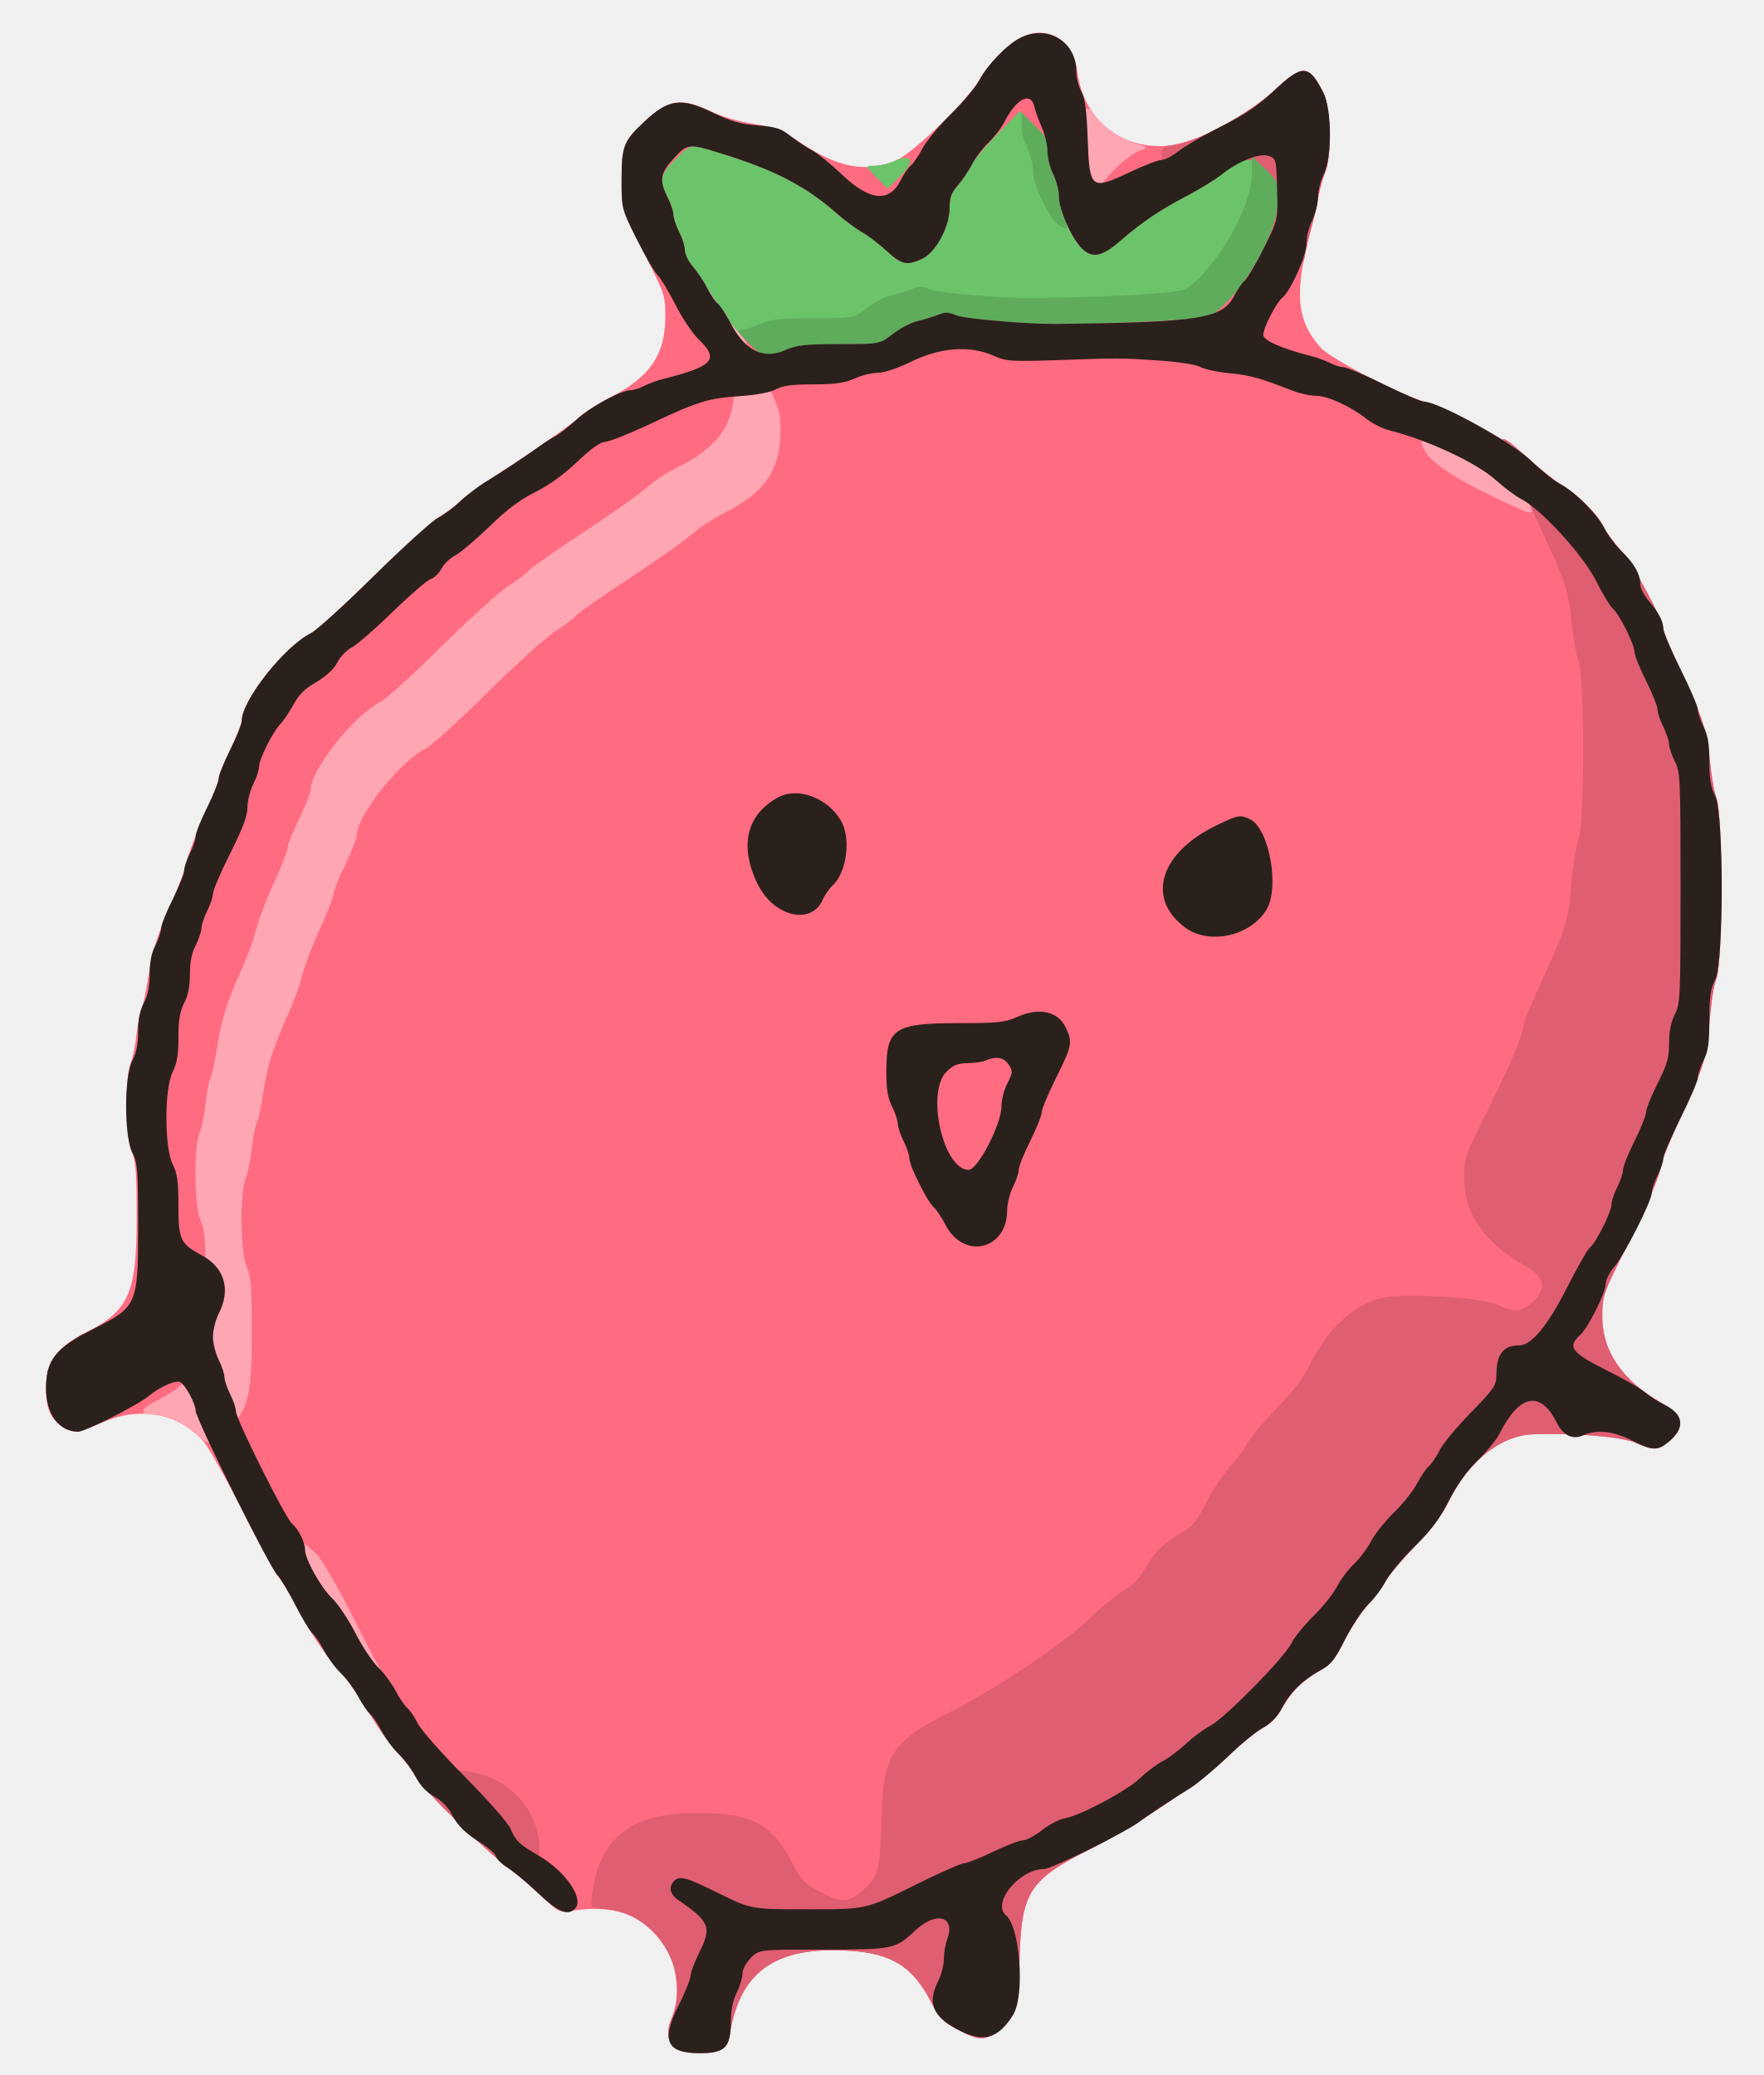
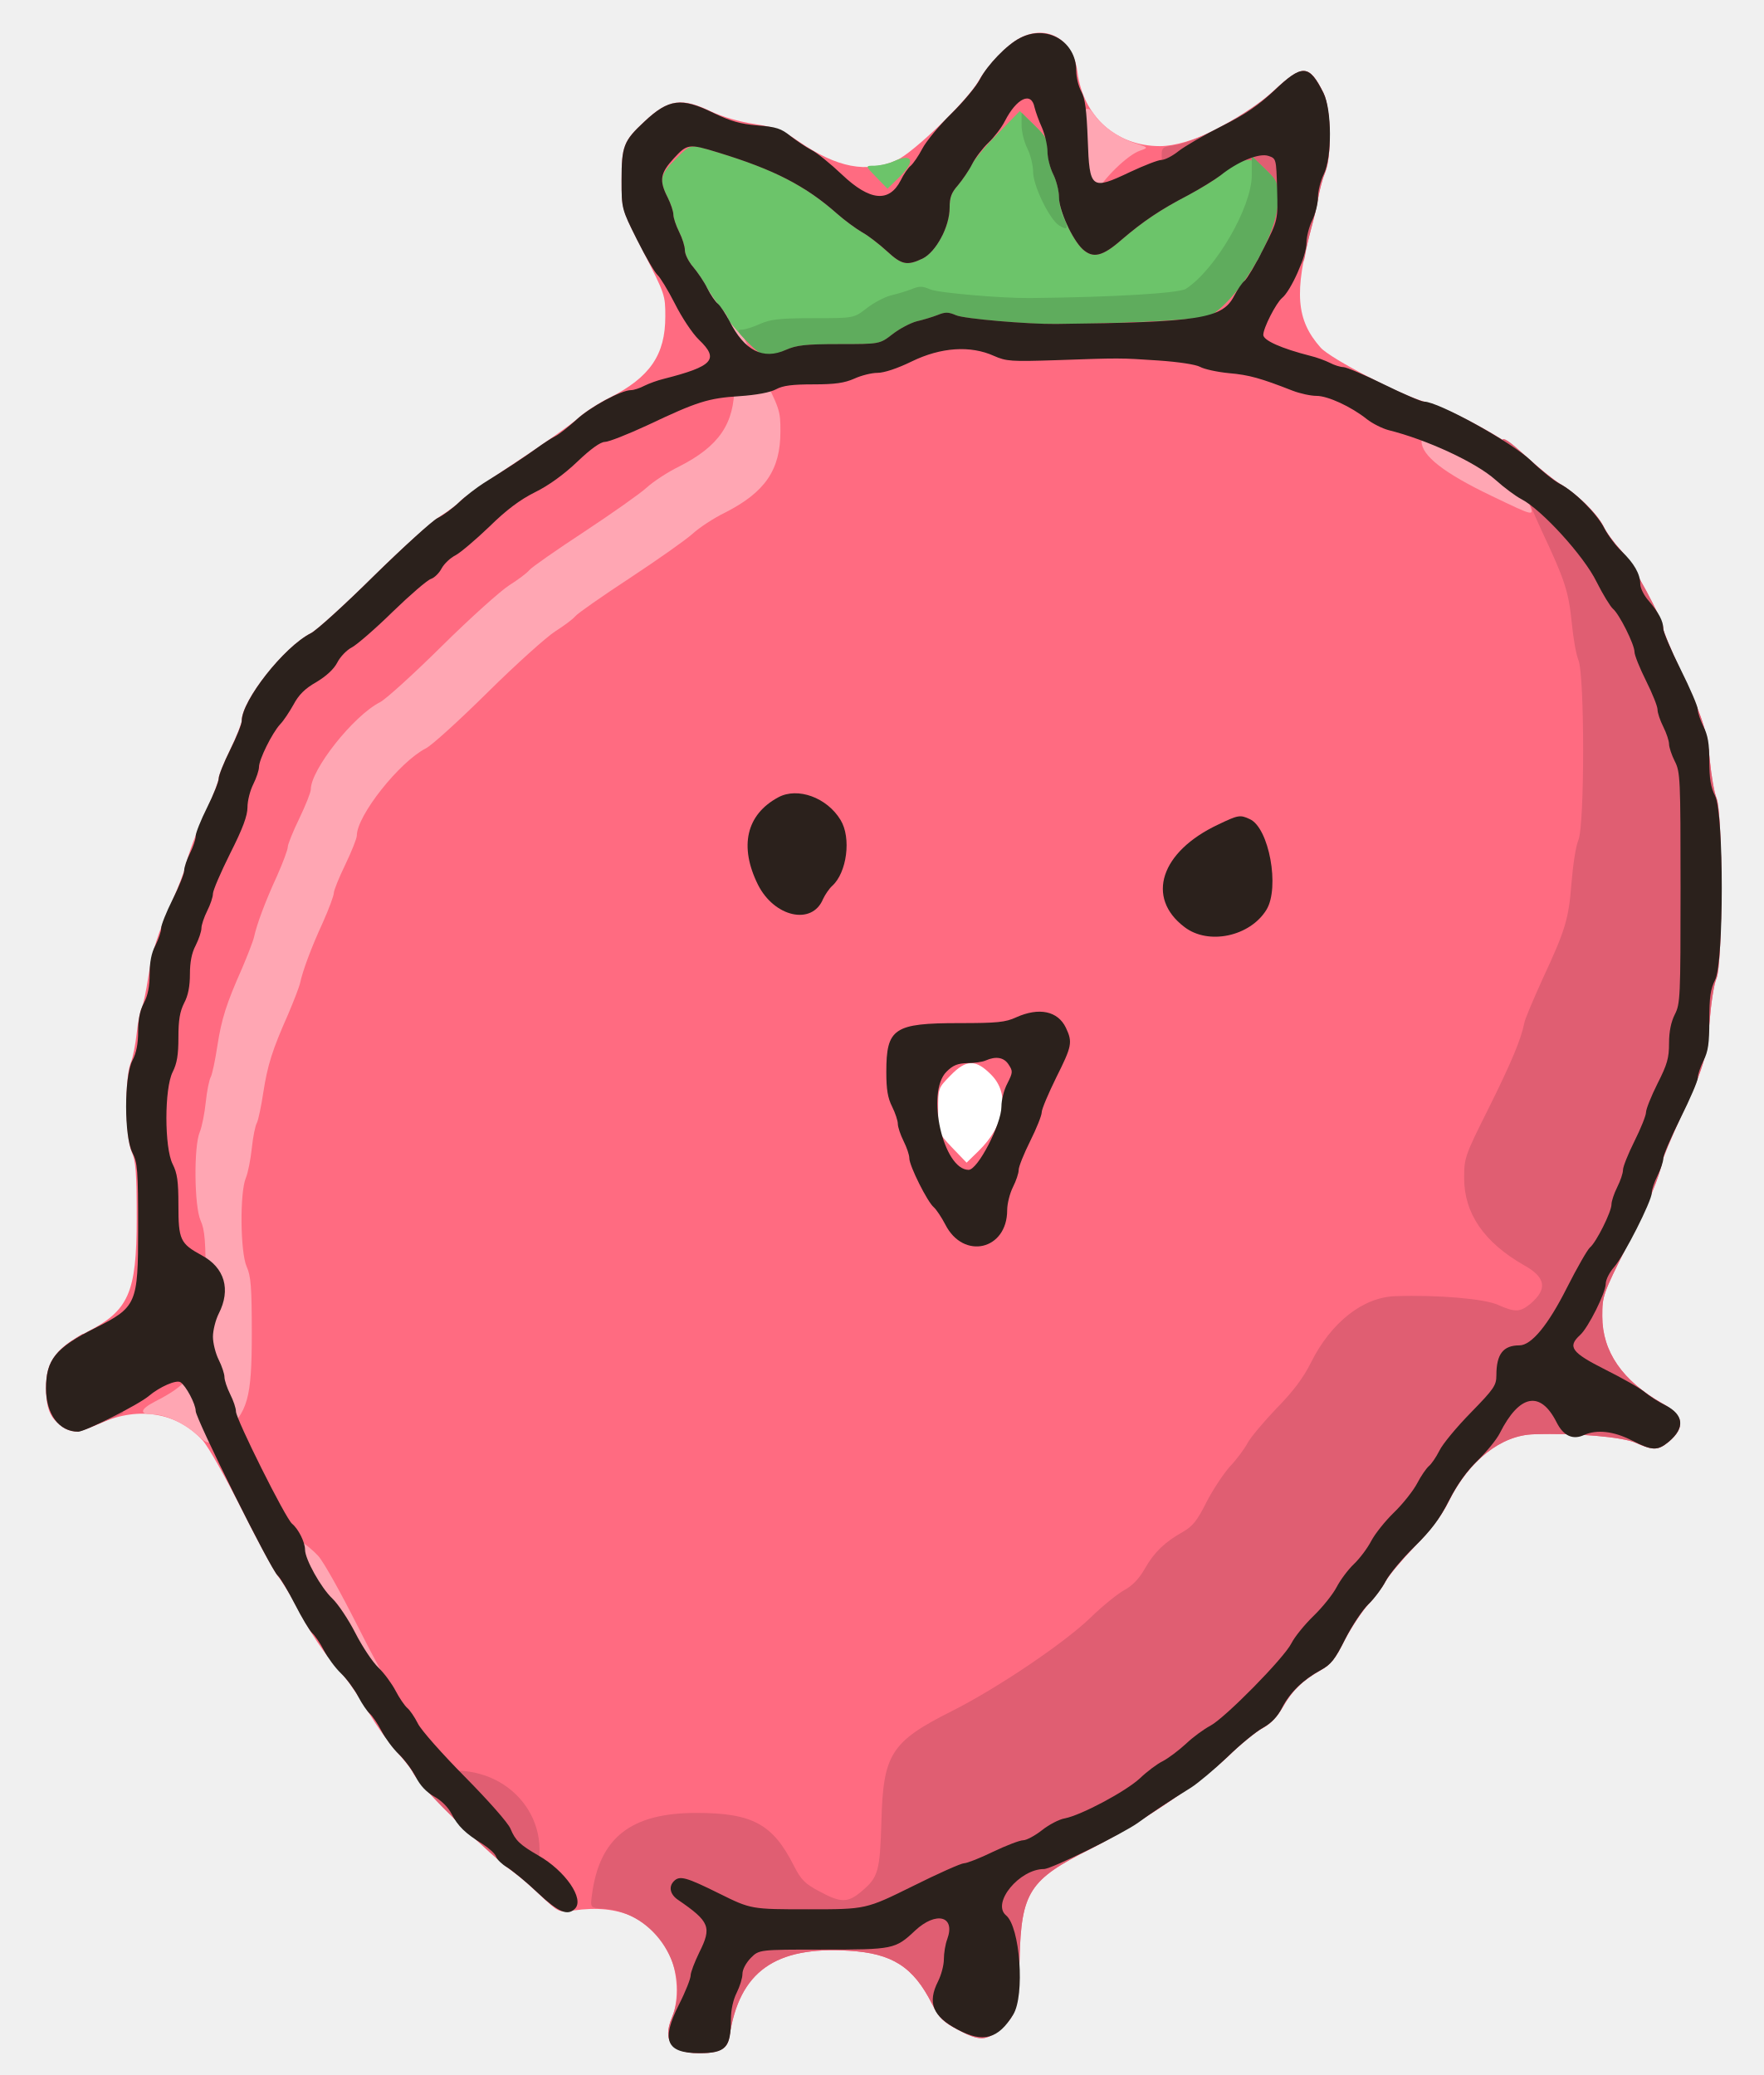
<svg xmlns="http://www.w3.org/2000/svg" viewBox="0 0 613 720" width="153" height="180">
  <g transform="translate(0,720) scale(0.1,-0.1)" fill="#ff6b81" stroke="none">
    <path d="M3545 7074 c-45 -23 -112 -93 -144 -149 -40 -70 -226 -249 -285 -276 -105 -46 -207 -26 -340 65 -61 42 -79 49 -155 61 -53 8 -111 25 -151 44 -102 49 -148 42 -231 -36 -72 -67 -79 -85 -79 -203 0 -102 0 -102 76 -250 75 -147 76 -150 76 -224 0 -133 -53 -211 -193 -282 -39 -19 -89 -52 -112 -73 -23 -21 -121 -90 -218 -154 -96 -63 -182 -123 -190 -133 -8 -10 -39 -33 -69 -52 -30 -19 -136 -114 -235 -212 -99 -98 -196 -186 -215 -195 -92 -47 -240 -234 -240 -303 0 -10 -18 -55 -40 -101 -22 -45 -40 -90 -40 -99 0 -9 -17 -55 -38 -102 -41 -89 -70 -168 -79 -210 -3 -14 -22 -63 -42 -110 -55 -124 -71 -175 -86 -271 -7 -47 -17 -94 -22 -105 -6 -10 -14 -50 -18 -89 -4 -38 -13 -85 -21 -104 -21 -51 -19 -257 3 -307 15 -33 18 -71 18 -234 0 -258 -28 -320 -174 -394 -106 -54 -141 -102 -141 -196 0 -74 18 -112 64 -134 45 -21 46 -21 128 15 132 58 265 35 352 -61 20 -22 81 -131 137 -242 56 -112 113 -216 126 -232 13 -16 42 -63 64 -105 48 -92 95 -161 146 -219 36 -41 51 -64 128 -186 17 -27 51 -72 77 -102 26 -29 54 -66 62 -81 22 -43 265 -282 336 -330 14 -9 56 -45 94 -81 68 -64 68 -64 120 -56 159 23 271 -28 331 -151 31 -63 36 -160 10 -221 -34 -81 -1 -124 95 -124 71 0 99 15 105 59 34 224 158 313 415 297 151 -9 224 -56 289 -185 25 -49 38 -62 89 -89 76 -41 99 -40 149 3 55 47 61 68 66 242 6 233 34 276 245 382 157 79 390 236 482 325 41 40 94 83 118 96 29 16 51 40 71 75 32 56 68 91 132 127 33 19 49 38 81 102 22 43 59 99 82 125 24 25 51 62 61 81 10 19 55 73 100 120 59 60 94 107 120 159 70 141 182 229 295 232 147 5 308 -9 355 -30 61 -27 77 -26 114 4 59 51 53 91 -22 133 -139 79 -209 180 -209 303 0 71 2 77 85 243 80 161 112 238 124 296 2 14 31 81 62 150 82 176 92 211 102 337 5 62 15 129 24 149 22 52 22 574 0 626 -8 19 -18 77 -23 129 -11 110 -25 151 -104 319 -32 69 -58 132 -58 140 0 30 -108 231 -148 274 -22 24 -50 61 -60 83 -24 46 -90 111 -152 148 -25 15 -72 54 -106 85 -62 60 -272 175 -362 199 -83 23 -330 151 -363 189 -85 96 -92 192 -33 412 9 30 20 79 25 109 5 29 16 69 24 88 24 57 20 223 -6 276 -50 100 -72 101 -174 6 -113 -105 -291 -191 -394 -191 -153 0 -267 103 -287 259 -15 112 -105 166 -199 117z" />
  </g>
  <g transform="translate(0,720) scale(0.1,-0.1)" fill="#e05e72" stroke="none">
    <path d="M4426 6890 c-85 -78 -265 -177 -346 -189 -45 -7 -45 -7 -42 -56 8 -128 69 -191 274 -287 189 -88 215 -93 223 -41 3 21 13 63 21 93 8 30 20 79 25 109 5 29 16 69 24 88 24 57 20 223 -6 276 -50 100 -72 100 -173 7z" />
    <path d="M5220 5673 c0 -3 18 -39 40 -79 22 -40 40 -81 40 -91 0 -10 26 -74 58 -143 79 -168 93 -209 104 -319 5 -52 15 -110 23 -129 22 -52 22 -574 0 -626 -9 -20 -19 -87 -24 -149 -10 -126 -20 -161 -102 -337 -31 -69 -60 -136 -62 -150 -12 -58 -44 -135 -124 -296 -83 -166 -85 -172 -85 -243 0 -123 70 -224 209 -303 75 -42 81 -82 22 -133 -37 -30 -53 -31 -114 -4 -47 21 -208 35 -355 30 -113 -3 -225 -91 -295 -232 -26 -52 -61 -99 -120 -159 -45 -47 -90 -101 -100 -120 -10 -19 -37 -56 -61 -81 -23 -26 -60 -82 -82 -125 -32 -64 -48 -83 -81 -102 -64 -36 -100 -71 -132 -127 -20 -35 -42 -59 -71 -75 -24 -13 -77 -56 -118 -96 -92 -89 -325 -246 -482 -325 -211 -106 -239 -149 -245 -382 -5 -174 -11 -195 -66 -242 -50 -43 -73 -44 -149 -3 -51 27 -64 40 -89 89 -73 145 -144 184 -339 184 -228 0 -337 -86 -363 -285 -6 -45 -6 -45 41 -48 180 -12 306 -214 237 -378 -34 -81 -1 -124 95 -124 71 0 99 15 105 59 34 224 158 313 415 297 151 -9 224 -56 289 -185 25 -49 38 -62 89 -89 76 -41 99 -40 149 3 55 47 61 68 66 242 6 233 34 276 245 382 157 79 390 236 482 325 41 40 94 83 118 96 29 16 51 40 71 75 32 56 68 91 132 127 33 19 49 38 81 102 22 43 59 99 82 125 24 25 51 62 61 81 10 19 55 73 100 120 59 60 94 107 120 159 70 141 182 229 295 232 147 5 308 -9 355 -30 61 -27 77 -26 114 4 59 51 53 91 -22 133 -139 79 -209 180 -209 303 0 71 2 77 85 243 80 161 112 238 124 296 2 14 31 81 62 150 82 176 92 211 102 337 5 62 15 129 24 149 22 52 22 574 0 626 -8 19 -18 77 -23 129 -11 110 -25 151 -104 319 -32 69 -58 132 -58 140 0 30 -108 231 -148 274 -22 24 -50 61 -60 83 -24 46 -90 110 -152 148 -25 16 -75 57 -113 91 -62 58 -87 75 -87 57z" />
    <path d="M241 2540 c-61 -45 -81 -83 -81 -158 0 -90 45 -152 110 -152 10 0 149 57 158 65 5 4 -132 275 -139 275 -3 0 -25 -14 -48 -30z" />
    <path d="M1439 1038 c35 -58 250 -267 363 -352 47 -35 47 -35 58 0 68 205 -105 396 -329 362 -50 -8 -64 -6 -86 8 -26 17 -26 17 -6 -18z" />
  </g>
  <g transform="translate(0,720) scale(0.1,-0.1)" fill="#ffa6b3" stroke="none">
    <path d="M3720 6784 c-27 -25 -62 -69 -79 -98 -40 -71 -225 -250 -285 -277 -105 -46 -207 -26 -340 65 -61 42 -79 49 -155 61 -53 8 -111 25 -151 44 -102 49 -148 42 -231 -36 -72 -67 -79 -85 -79 -203 0 -102 0 -102 76 -250 75 -147 76 -150 76 -224 0 -133 -53 -211 -193 -282 -39 -19 -89 -52 -112 -73 -23 -21 -121 -90 -218 -154 -96 -63 -182 -123 -190 -133 -8 -10 -39 -33 -69 -52 -30 -19 -136 -114 -235 -212 -99 -98 -196 -186 -215 -195 -92 -47 -240 -234 -240 -303 0 -10 -18 -55 -40 -101 -22 -45 -40 -90 -40 -99 0 -9 -17 -55 -38 -102 -41 -89 -70 -168 -79 -210 -3 -14 -22 -63 -42 -110 -55 -124 -71 -175 -86 -271 -7 -47 -17 -94 -22 -105 -6 -10 -14 -50 -18 -89 -4 -38 -13 -85 -21 -104 -21 -51 -19 -257 3 -307 15 -33 18 -71 18 -234 0 -258 -27 -320 -176 -395 -54 -28 -56 -45 -6 -45 42 -1 104 -29 149 -69 44 -39 45 -39 96 4 83 72 97 121 97 345 0 163 -3 201 -18 234 -22 50 -24 256 -3 307 8 19 17 66 21 104 4 39 12 79 18 89 5 11 15 58 22 105 15 96 31 147 86 271 20 47 39 96 42 110 9 42 38 121 79 210 21 47 38 93 38 102 0 9 18 54 40 99 22 46 40 91 40 101 0 69 148 256 240 303 19 9 116 97 215 195 99 98 205 193 235 212 30 19 61 42 69 52 8 10 94 70 190 133 97 64 195 133 218 154 23 21 73 54 112 73 140 71 193 149 193 282 0 74 -1 77 -76 224 -76 148 -76 148 -76 250 0 118 7 136 79 203 83 78 129 85 231 36 40 -19 98 -36 151 -44 76 -12 94 -19 155 -61 133 -91 235 -111 340 -65 60 27 245 206 285 277 35 61 117 141 160 156 31 11 31 11 -19 27 -56 19 -114 60 -138 97 -22 32 -27 31 -84 -22z" />
    <path d="M4225 6381 c37 -40 116 -78 175 -84 44 -5 43 -4 -45 40 -49 25 -106 52 -125 60 -35 15 -35 15 -5 -16z" />
    <path d="M4940 5672 c0 -50 79 -111 244 -190 150 -72 149 -72 130 -27 -7 19 -14 43 -14 53 0 19 -79 62 -113 62 -8 0 -64 25 -126 55 -121 59 -121 59 -121 47z" />
    <path d="M1010 1865 c0 -15 176 -354 197 -379 13 -16 42 -63 64 -105 49 -93 95 -162 147 -221 22 -25 50 -62 62 -82 14 -24 26 -35 36 -31 21 8 18 16 -21 67 -19 25 -50 76 -69 114 -19 38 -46 82 -59 98 -13 16 -70 120 -126 232 -56 111 -116 219 -135 240 -32 35 -96 80 -96 67z" />
  </g>
  <g transform="translate(0,720) scale(0.1,-0.1)" fill="#6cc46a" stroke="none">
    <path d="M3105 6645 c-16 -8 -46 -14 -65 -15 -34 0 -34 0 5 -40 l39 -40 43 42 c56 55 44 83 -22 53z" />
  </g>
  <g transform="translate(0,720) scale(0.1,-0.1)" fill="#6cc46a" stroke="none">
    <path d="M3468 6742 c-42 -42 -84 -93 -93 -112 -10 -19 -31 -50 -46 -68 -23 -26 -29 -43 -29 -78 0 -66 -47 -154 -94 -177 -54 -25 -72 -22 -124 26 -26 24 -65 54 -87 66 -22 13 -60 41 -85 63 -112 99 -222 156 -415 214 -98 30 -93 31 -146 -22 -55 -54 -59 -74 -29 -134 11 -22 20 -49 20 -60 0 -11 9 -38 20 -60 11 -22 20 -50 20 -64 0 -14 13 -40 29 -58 15 -18 36 -49 46 -68 10 -19 31 -50 46 -68 16 -18 29 -37 29 -43 0 -6 25 -37 57 -70 62 -66 77 -70 144 -39 37 16 66 20 185 20 141 0 141 0 185 34 24 19 62 39 84 45 22 5 55 15 73 22 27 11 37 11 65 -1 28 -12 248 -31 347 -30 294 3 518 17 541 32 104 68 229 284 229 396 0 67 -1 68 -44 111 -47 47 -79 41 -160 -26 -16 -13 -63 -42 -105 -64 -99 -52 -158 -92 -233 -156 -67 -59 -100 -66 -136 -33 -36 34 -82 135 -82 180 0 22 -9 58 -20 80 -11 22 -20 59 -20 82 0 39 -5 49 -48 91 l-48 47 -76 -78z" />
  </g>
  <g transform="translate(0,720) scale(0.1,-0.1)" fill="#5fac5d" stroke="none">
    <path d="M3550 6772 c0 -24 9 -60 20 -82 11 -22 20 -58 20 -81 0 -48 57 -166 91 -187 29 -18 33 -10 15 27 -9 16 -16 48 -16 71 0 22 -9 58 -20 80 -11 22 -20 59 -20 83 0 38 -5 48 -45 87 l-45 44 0 -42z" />
    <path d="M4350 6597 c0 -111 -126 -328 -229 -395 -23 -15 -247 -29 -541 -32 -99 -1 -319 18 -347 30 -28 12 -38 12 -65 1 -18 -7 -51 -17 -73 -22 -22 -6 -60 -26 -84 -45 -44 -34 -44 -34 -185 -34 -119 0 -148 -4 -185 -20 -24 -11 -53 -20 -64 -20 -18 0 -15 -7 23 -45 50 -51 68 -54 131 -25 37 16 66 20 185 20 141 0 141 0 185 34 24 19 62 39 84 45 22 5 55 15 73 22 27 11 37 11 65 -1 28 -12 248 -31 347 -30 294 3 518 17 541 32 104 68 229 284 229 396 0 67 0 68 -45 112 l-45 44 0 -67z" />
  </g>
+   <g transform="translate(0,720) scale(0.1,-0.1)" fill="#ffffff" stroke="none">
+     <path d="M3302 3467 c-42 -43 -42 -43 -42 -121 0 -77 0 -77 49 -129 l50 -52 41 40 c92 89 111 198 45 265 -54 55 -87 55 -143 -3z" />
+   </g>
  <g transform="translate(0,720) scale(0.1,-0.1)" fill="#2b211c" stroke="none">
    <path d="M3545 7074 c-46 -23 -114 -94 -140 -144 -13 -25 -58 -79 -100 -120 -42 -41 -87 -96 -100 -121 -13 -25 -31 -51 -40 -59 -9 -7 -25 -30 -35 -51 -40 -78 -107 -72 -204 20 -40 38 -88 77 -107 86 -19 10 -51 32 -72 48 -32 26 -49 32 -115 37 -60 5 -93 15 -152 43 -112 55 -156 50 -241 -30 -72 -67 -79 -85 -79 -203 0 -100 0 -100 54 -208 30 -60 62 -114 71 -122 9 -8 36 -52 60 -99 24 -48 61 -104 84 -126 71 -68 50 -92 -123 -136 -21 -5 -51 -16 -67 -24 -15 -8 -36 -15 -46 -15 -34 0 -143 -59 -190 -103 -27 -24 -59 -50 -73 -57 -14 -7 -43 -26 -65 -42 -43 -31 -111 -76 -184 -121 -25 -16 -64 -46 -86 -67 -22 -21 -56 -46 -75 -55 -19 -10 -118 -100 -220 -200 -102 -101 -201 -191 -220 -200 -93 -47 -240 -234 -240 -305 0 -11 -18 -56 -40 -100 -22 -44 -40 -89 -40 -100 0 -11 -18 -56 -40 -100 -22 -44 -40 -89 -40 -100 0 -12 -9 -38 -20 -60 -11 -22 -20 -48 -20 -60 0 -11 -18 -56 -40 -100 -22 -44 -40 -89 -40 -100 0 -12 -9 -38 -20 -60 -14 -26 -20 -59 -20 -100 0 -41 -6 -74 -20 -100 -14 -26 -20 -59 -20 -100 0 -41 -6 -74 -20 -100 -29 -57 -29 -263 0 -320 18 -36 20 -59 20 -265 0 -261 -5 -272 -150 -345 -137 -69 -170 -110 -170 -210 0 -89 45 -150 112 -150 23 0 210 94 245 124 38 32 95 57 110 48 19 -12 53 -76 53 -100 0 -27 261 -552 285 -572 9 -8 36 -53 60 -100 24 -47 51 -92 60 -100 9 -8 27 -34 40 -59 13 -25 40 -62 60 -81 20 -19 47 -56 60 -81 13 -25 31 -51 40 -59 9 -8 27 -34 40 -59 13 -25 40 -62 60 -81 20 -19 47 -55 60 -80 15 -30 37 -53 64 -68 25 -14 49 -38 60 -60 22 -43 49 -69 108 -105 23 -15 44 -34 47 -44 3 -10 21 -27 38 -37 18 -11 66 -50 106 -88 72 -68 104 -82 130 -56 34 34 -34 132 -127 185 -64 37 -80 52 -97 93 -8 20 -77 98 -158 180 -79 80 -153 163 -164 186 -11 22 -28 47 -37 54 -9 8 -27 34 -40 59 -13 25 -40 62 -60 81 -20 19 -56 73 -80 120 -24 47 -60 101 -80 120 -40 38 -95 137 -95 170 0 26 -23 72 -45 90 -23 19 -195 364 -195 390 0 12 -9 38 -20 60 -11 22 -20 49 -20 60 0 11 -9 38 -20 60 -11 22 -20 58 -20 80 0 22 9 58 20 80 43 84 21 160 -59 203 -75 41 -81 54 -81 175 0 83 -4 110 -20 142 -29 57 -29 263 0 320 15 30 20 59 20 120 0 61 5 90 20 120 14 26 20 59 20 100 0 41 6 74 20 100 11 22 20 49 20 60 0 11 9 38 20 60 11 22 20 48 20 60 0 11 27 74 60 140 44 87 60 131 60 160 0 23 9 58 20 80 11 22 20 49 20 60 0 26 45 117 73 148 12 12 33 44 47 69 18 34 40 56 79 78 35 21 61 45 73 68 10 20 33 44 51 53 17 9 82 65 142 124 61 59 120 110 133 114 12 4 29 21 37 37 9 16 30 36 48 45 17 9 70 54 117 99 60 59 107 94 159 120 47 23 101 62 147 106 47 45 81 69 96 69 13 0 79 26 148 58 173 82 211 94 320 101 59 4 107 13 127 24 24 13 57 17 130 17 76 0 108 5 142 20 24 11 60 20 80 20 23 0 69 15 120 40 101 49 203 56 285 19 43 -19 60 -20 214 -15 227 8 222 8 357 -1 72 -5 130 -14 145 -22 14 -8 59 -18 100 -22 71 -6 112 -18 222 -61 26 -10 63 -18 83 -18 39 0 120 -37 175 -81 19 -15 53 -32 75 -38 133 -33 304 -112 372 -173 29 -26 69 -56 90 -67 70 -36 217 -197 261 -287 22 -44 48 -86 57 -94 22 -18 75 -124 75 -150 0 -11 18 -56 40 -100 22 -44 40 -89 40 -100 0 -12 9 -38 20 -60 11 -22 20 -49 20 -60 0 -11 9 -38 20 -60 19 -37 20 -59 20 -440 0 -381 -1 -403 -20 -440 -13 -26 -20 -59 -20 -100 0 -51 -6 -73 -40 -140 -22 -44 -40 -89 -40 -100 0 -11 -18 -56 -40 -100 -22 -44 -40 -89 -40 -100 0 -12 -9 -38 -20 -60 -11 -22 -20 -49 -20 -60 0 -26 -53 -132 -75 -150 -9 -8 -45 -71 -80 -140 -65 -129 -123 -200 -165 -200 -56 0 -80 -30 -80 -104 0 -35 -8 -47 -89 -130 -49 -50 -98 -109 -109 -132 -11 -22 -28 -47 -37 -54 -9 -8 -27 -34 -40 -59 -13 -25 -49 -71 -80 -101 -31 -30 -67 -75 -80 -100 -13 -25 -40 -61 -60 -80 -20 -19 -47 -55 -60 -80 -13 -25 -49 -70 -80 -100 -31 -30 -66 -73 -77 -95 -26 -52 -231 -260 -282 -287 -21 -11 -60 -39 -85 -63 -25 -23 -61 -50 -80 -60 -19 -9 -55 -36 -80 -60 -50 -46 -204 -128 -261 -139 -19 -3 -55 -22 -79 -41 -24 -19 -54 -35 -65 -35 -12 0 -59 -18 -105 -40 -45 -22 -91 -40 -101 -40 -10 0 -91 -36 -179 -80 -162 -80 -162 -80 -361 -80 -200 0 -200 0 -311 55 -115 57 -137 63 -157 43 -19 -19 -14 -46 14 -65 111 -76 118 -95 74 -183 -16 -33 -30 -69 -30 -80 0 -11 -18 -57 -41 -102 -62 -124 -44 -168 71 -168 92 0 110 19 110 118 0 33 8 68 20 92 11 22 20 51 20 65 0 16 12 38 29 56 29 29 29 29 250 29 245 0 252 1 321 66 73 68 141 51 112 -29 -7 -18 -12 -50 -12 -71 0 -20 -9 -54 -20 -76 -38 -75 -19 -122 68 -168 88 -47 141 -33 193 52 41 67 24 305 -25 345 -51 43 47 161 132 161 26 0 276 124 327 161 43 32 110 76 184 122 25 16 82 64 126 106 44 43 100 89 124 102 30 17 50 38 66 69 27 53 73 98 134 131 37 20 50 37 86 109 24 47 60 101 80 120 20 19 47 55 60 80 13 25 58 79 100 120 58 57 87 95 120 160 29 57 62 103 100 140 31 30 66 73 77 95 68 135 141 149 197 38 24 -48 57 -63 97 -44 43 19 101 13 164 -19 72 -37 90 -37 129 -5 57 48 53 94 -12 127 -23 11 -55 32 -71 45 -16 14 -78 49 -138 79 -117 59 -132 79 -87 120 28 25 89 147 89 178 0 14 13 40 29 58 35 40 131 230 131 258 0 12 9 38 20 60 11 22 20 48 20 60 0 11 27 74 60 140 33 66 60 129 60 140 0 12 9 38 20 60 16 32 20 59 20 140 0 81 4 108 20 140 31 60 31 580 0 640 -15 30 -20 59 -20 120 0 61 -5 90 -20 120 -11 22 -20 48 -20 60 0 11 -27 74 -60 140 -33 66 -60 129 -60 141 0 26 -16 56 -51 97 -16 18 -29 44 -29 58 0 35 -22 73 -65 114 -20 19 -47 55 -60 80 -26 51 -104 129 -156 155 -19 10 -64 46 -100 81 -66 63 -321 204 -370 204 -10 0 -73 27 -140 60 -67 33 -130 60 -141 60 -10 0 -32 7 -47 15 -16 8 -46 19 -67 24 -102 26 -164 54 -164 73 0 24 44 110 65 128 31 25 85 147 85 190 0 23 9 58 20 80 11 22 20 58 20 80 0 22 9 58 20 80 29 58 29 223 -1 283 -50 100 -74 101 -171 8 -56 -52 -99 -82 -183 -124 -60 -30 -127 -69 -149 -86 -21 -17 -48 -31 -60 -31 -11 0 -60 -19 -109 -42 -135 -64 -141 -60 -147 112 -4 103 -9 143 -22 167 -10 18 -18 50 -18 73 0 102 -102 162 -195 114z m50 -241 c4 -16 15 -47 26 -71 10 -23 19 -61 19 -83 0 -22 9 -57 20 -79 11 -22 20 -58 20 -80 0 -45 46 -146 82 -180 36 -33 69 -26 136 33 75 64 134 104 232 155 41 22 91 53 111 68 61 49 135 79 167 68 27 -9 27 -10 30 -116 3 -107 3 -107 -47 -206 -27 -54 -57 -104 -66 -112 -9 -7 -25 -31 -36 -52 -41 -80 -119 -92 -619 -98 -99 -1 -319 18 -347 30 -28 12 -38 12 -65 1 -18 -7 -51 -17 -73 -22 -22 -6 -60 -26 -84 -45 -44 -34 -44 -34 -185 -34 -119 0 -148 -4 -185 -20 -79 -36 -144 -3 -196 100 -13 25 -31 52 -40 60 -9 7 -26 32 -37 54 -11 23 -34 56 -49 74 -16 18 -29 44 -29 58 0 14 -9 42 -20 64 -11 22 -20 49 -20 60 0 11 -9 38 -20 60 -30 59 -26 84 22 136 46 50 52 51 153 20 196 -60 303 -115 415 -214 25 -22 63 -50 85 -63 22 -12 61 -42 87 -66 52 -48 70 -51 124 -26 47 23 94 111 94 177 0 36 6 52 29 78 15 18 38 51 49 73 11 22 37 56 57 75 20 19 46 53 57 75 41 80 92 104 103 48z" />
    <path d="M2705 4435 c-112 -60 -137 -171 -71 -304 57 -113 188 -142 226 -50 7 15 21 36 32 46 51 46 67 167 29 229 -47 78 -149 115 -216 79z" />
    <path d="M4233 4340 c-200 -94 -252 -254 -117 -356 83 -64 228 -33 285 60 47 77 9 285 -58 315 -34 16 -41 14 -110 -19z" />
    <path d="M3531 3670 c-37 -17 -65 -20 -198 -20 -227 0 -253 -18 -253 -170 0 -61 5 -90 20 -120 11 -22 20 -49 20 -60 0 -11 9 -38 20 -60 11 -22 20 -48 20 -60 0 -26 63 -152 85 -170 9 -8 27 -35 40 -60 63 -124 215 -89 215 50 0 22 9 58 20 80 11 22 20 48 20 60 0 11 18 56 40 100 22 44 40 89 40 100 0 11 23 65 50 120 55 110 58 123 34 174 -28 58 -93 72 -173 36z m-26 -164 c15 -23 15 -27 -4 -65 -12 -22 -21 -58 -21 -81 0 -61 -82 -220 -114 -220 -88 0 -149 269 -77 341 23 23 39 29 73 30 24 0 52 4 63 9 36 16 64 11 80 -14z" />
  </g>
</svg>
